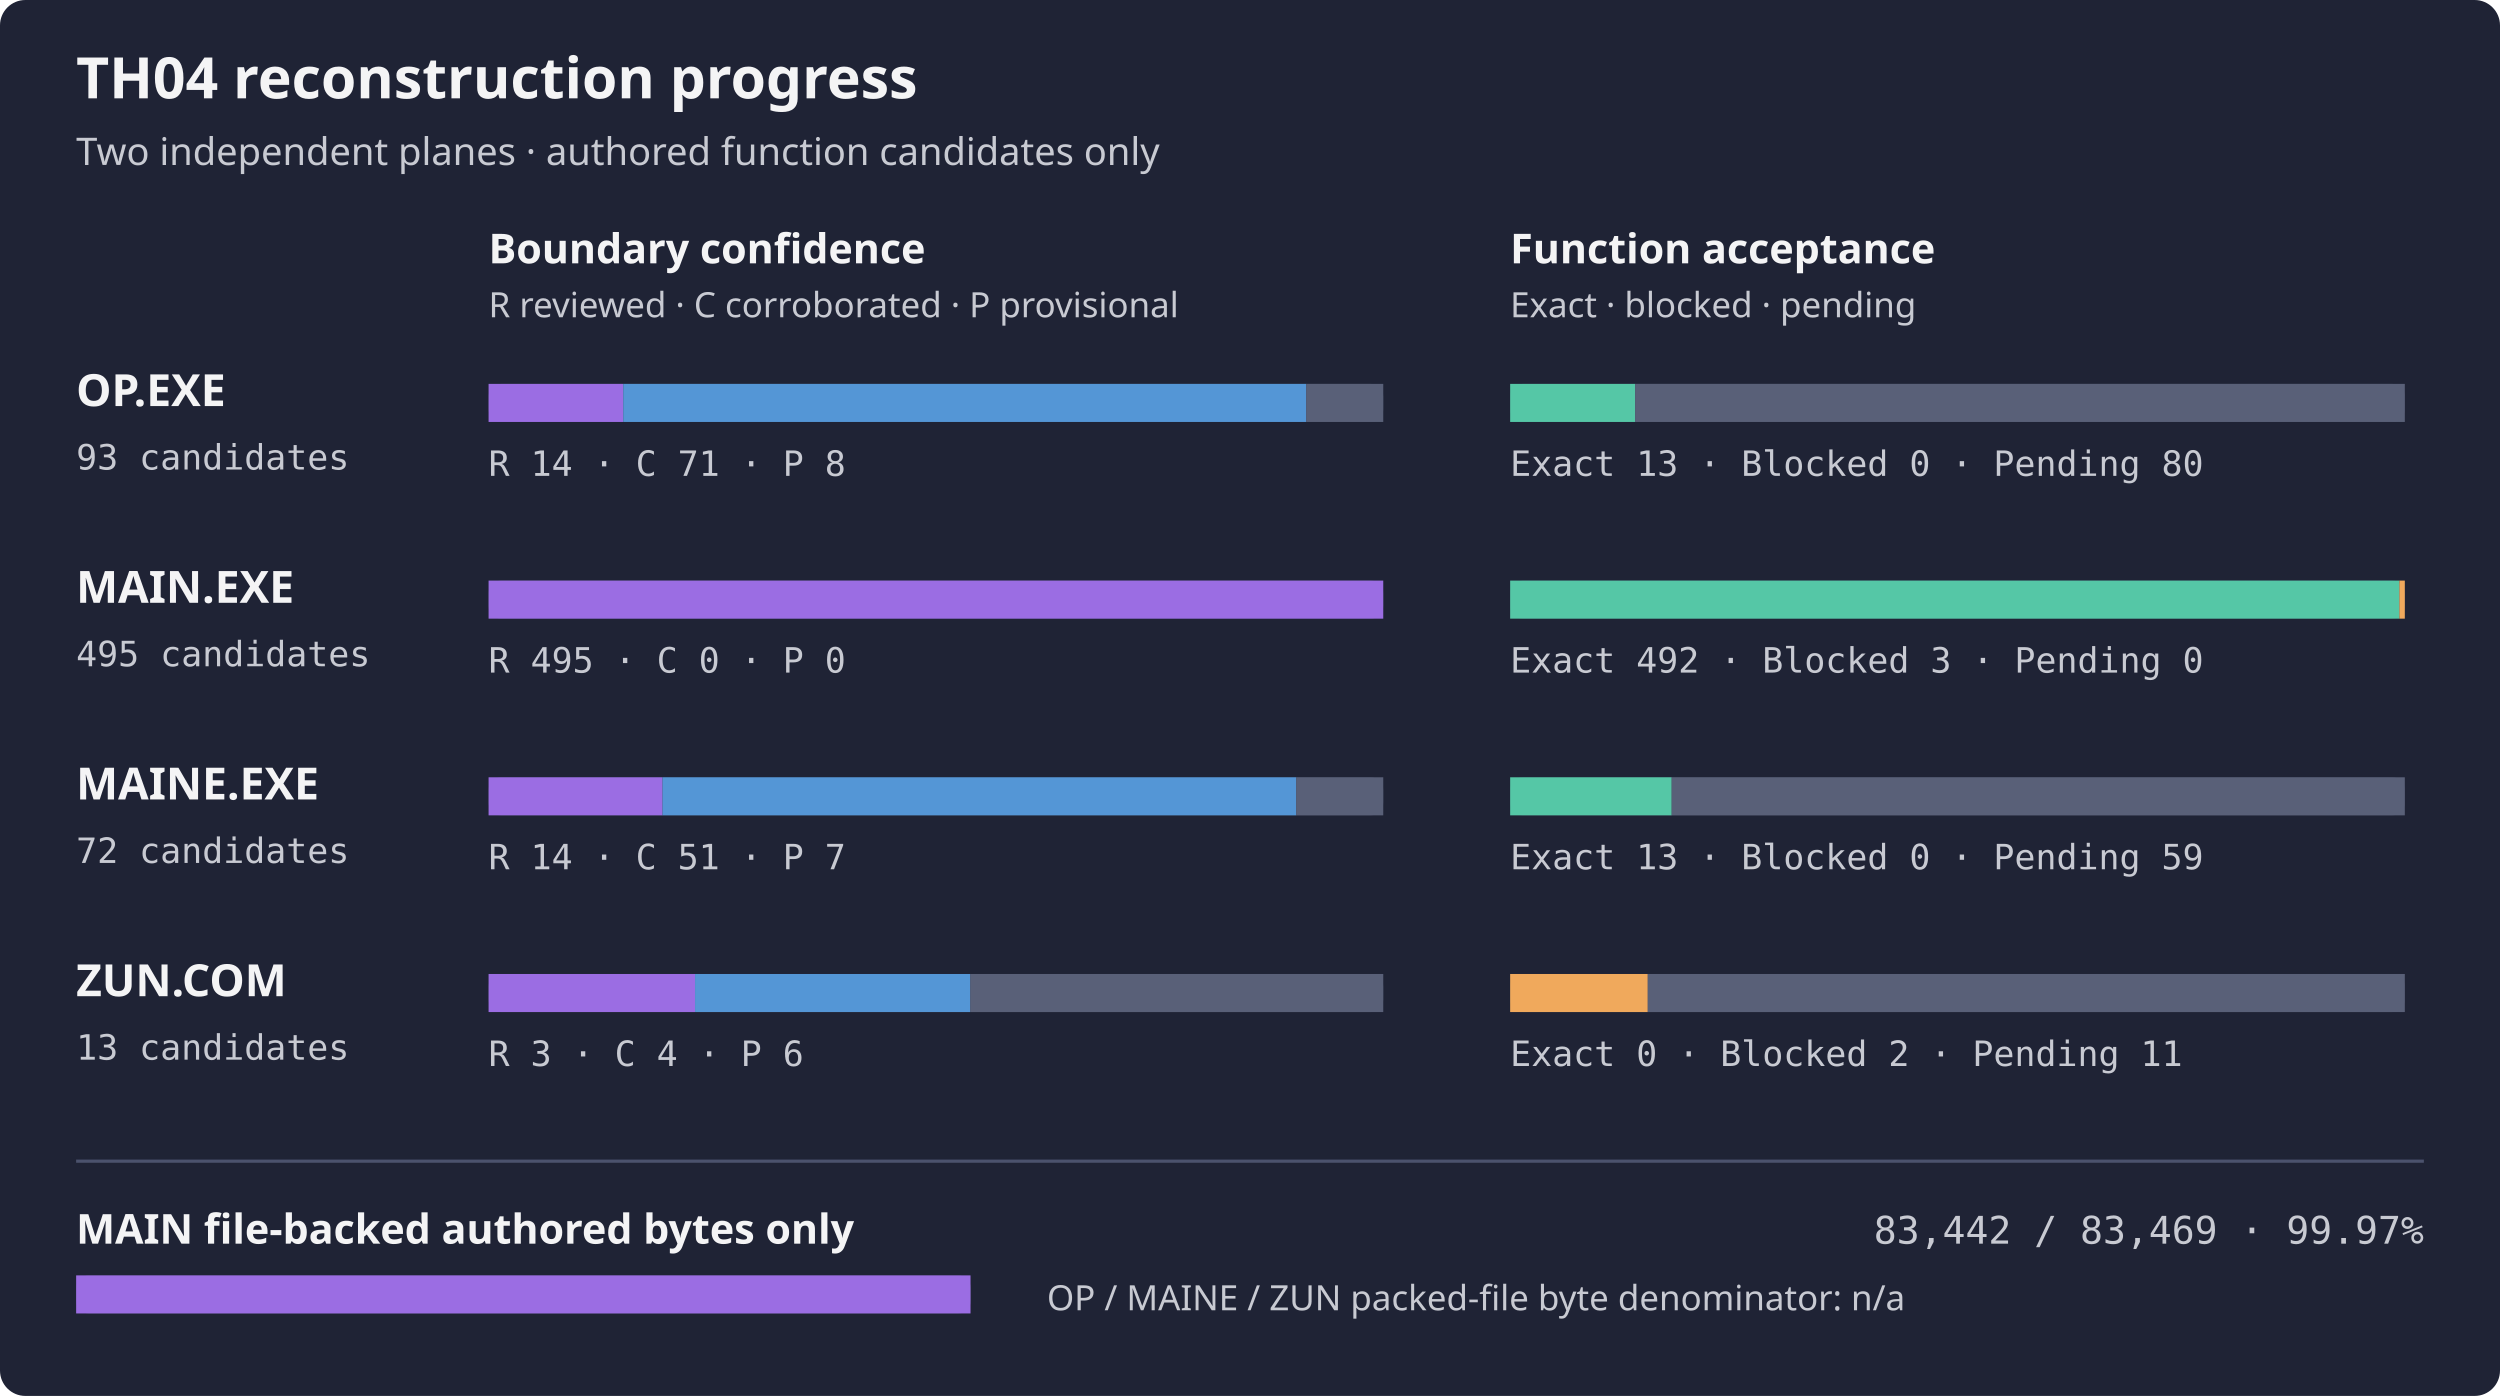
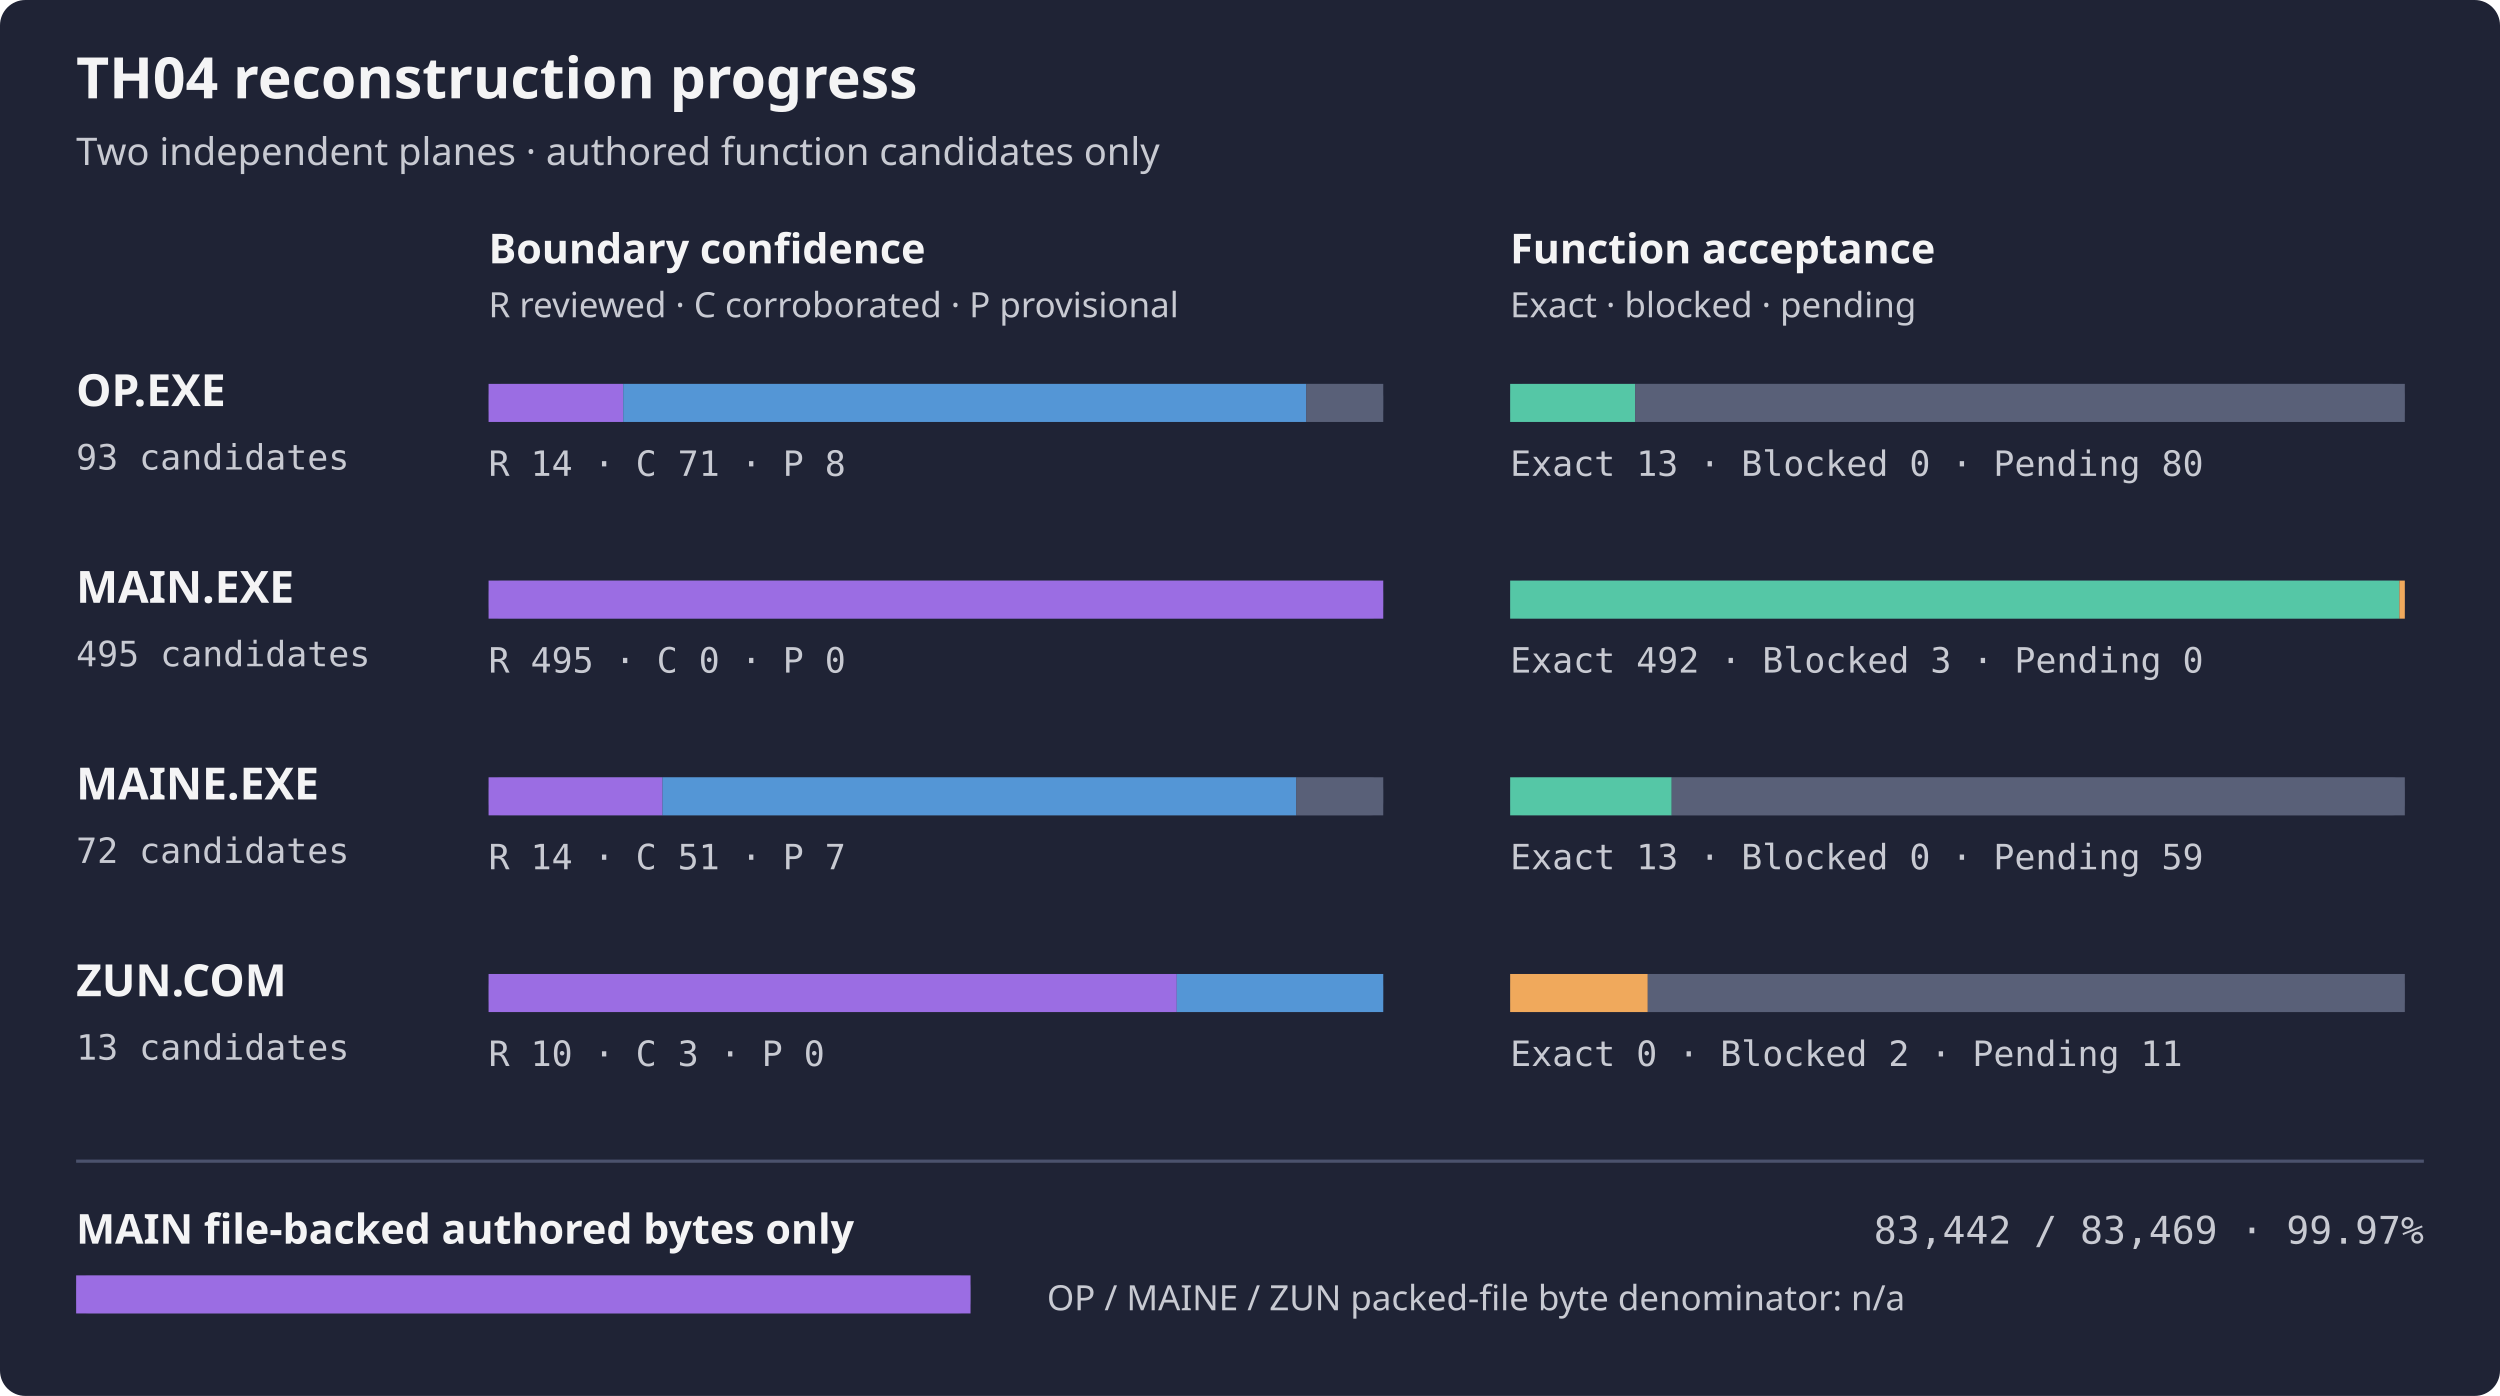
<svg xmlns="http://www.w3.org/2000/svg" width="788" height="440" role="img" aria-label="TH04 per-artifact reconstruction progress">
  <rect width="788" height="440" rx="8" fill="#1f2335" />
  <text x="24" y="31" fill="#f4f4f5" font-family="sans-serif" font-size="18" font-weight="600">TH04 reconstruction progress</text>
  <text x="24" y="52" fill="#c8cad2" font-family="sans-serif" font-size="12">Two independent planes · authored function candidates only</text>
  <text x="154" y="83" fill="#f4f4f5" font-family="sans-serif" font-size="13" font-weight="600">Boundary confidence</text>
  <text x="476" y="83" fill="#f4f4f5" font-family="sans-serif" font-size="13" font-weight="600">Function acceptance</text>
  <text x="154" y="100" fill="#c8cad2" font-family="sans-serif" font-size="11">R reviewed · C corroborated · P provisional</text>
  <text x="476" y="100" fill="#c8cad2" font-family="sans-serif" font-size="11">Exact · blocked · pending</text>
  <text x="24" y="128" fill="#f4f4f5" font-family="sans-serif" font-size="14" font-weight="600">OP.EXE</text>
  <text x="24" y="148" fill="#c8cad2" font-family="monospace" font-size="11">93 candidates</text>
  <rect x="154" y="121" width="282" height="12" rx="4" fill="#353b52" />
  <rect x="154.00" y="121" width="42.45" height="12" fill="#9b6de3" />
  <rect x="196.45" y="121" width="215.29" height="12" fill="#5496d6" />
  <rect x="411.74" y="121" width="24.26" height="12" fill="#596078" />
  <rect x="476" y="121" width="282" height="12" rx="4" fill="#353b52" />
  <rect x="476.00" y="121" width="39.42" height="12" fill="#55c7a6" />
  <rect x="515.42" y="121" width="242.58" height="12" fill="#596078" />
  <text x="154" y="150" fill="#c8cad2" font-family="monospace" font-size="11">R 14 · C 71 · P 8</text>
  <text x="476" y="150" fill="#c8cad2" font-family="monospace" font-size="11">Exact 13 · Blocked 0 · Pending 80</text>
  <text x="24" y="190" fill="#f4f4f5" font-family="sans-serif" font-size="14" font-weight="600">MAIN.EXE</text>
  <text x="24" y="210" fill="#c8cad2" font-family="monospace" font-size="11">495 candidates</text>
  <rect x="154" y="183" width="282" height="12" rx="4" fill="#353b52" />
  <rect x="154.00" y="183" width="282.00" height="12" fill="#9b6de3" />
  <rect x="476" y="183" width="282" height="12" rx="4" fill="#353b52" />
  <rect x="476.00" y="183" width="280.29" height="12" fill="#55c7a6" />
  <rect x="756.29" y="183" width="1.71" height="12" fill="#f0a95c" />
  <text x="154" y="212" fill="#c8cad2" font-family="monospace" font-size="11">R 495 · C 0 · P 0</text>
  <text x="476" y="212" fill="#c8cad2" font-family="monospace" font-size="11">Exact 492 · Blocked 3 · Pending 0</text>
  <text x="24" y="252" fill="#f4f4f5" font-family="sans-serif" font-size="14" font-weight="600">MAINE.EXE</text>
  <text x="24" y="272" fill="#c8cad2" font-family="monospace" font-size="11">72 candidates</text>
  <rect x="154" y="245" width="282" height="12" rx="4" fill="#353b52" />
  <rect x="154.00" y="245" width="54.83" height="12" fill="#9b6de3" />
  <rect x="208.83" y="245" width="199.75" height="12" fill="#5496d6" />
  <rect x="408.58" y="245" width="27.42" height="12" fill="#596078" />
  <rect x="476" y="245" width="282" height="12" rx="4" fill="#353b52" />
  <rect x="476.00" y="245" width="50.92" height="12" fill="#55c7a6" />
  <rect x="526.92" y="245" width="231.08" height="12" fill="#596078" />
  <text x="154" y="274" fill="#c8cad2" font-family="monospace" font-size="11">R 14 · C 51 · P 7</text>
  <text x="476" y="274" fill="#c8cad2" font-family="monospace" font-size="11">Exact 13 · Blocked 0 · Pending 59</text>
  <text x="24" y="314" fill="#f4f4f5" font-family="sans-serif" font-size="14" font-weight="600">ZUN.COM</text>
  <text x="24" y="334" fill="#c8cad2" font-family="monospace" font-size="11">13 candidates</text>
  <rect x="154" y="307" width="282" height="12" rx="4" fill="#353b52" />
-   <rect x="154.00" y="307" width="65.08" height="12" fill="#9b6de3" />
-   <rect x="219.08" y="307" width="86.77" height="12" fill="#5496d6" />
-   <rect x="305.85" y="307" width="130.15" height="12" fill="#596078" />
+   <rect x="154.00" y="307" width="216.92" height="12" fill="#9b6de3" />
+   <rect x="370.92" y="307" width="65.08" height="12" fill="#5496d6" />
  <rect x="476" y="307" width="282" height="12" rx="4" fill="#353b52" />
  <rect x="476.00" y="307" width="43.38" height="12" fill="#f0a95c" />
  <rect x="519.38" y="307" width="238.62" height="12" fill="#596078" />
-   <text x="154" y="336" fill="#c8cad2" font-family="monospace" font-size="11">R 3 · C 4 · P 6</text>
+   <text x="154" y="336" fill="#c8cad2" font-family="monospace" font-size="11">R 10 · C 3 · P 0</text>
  <text x="476" y="336" fill="#c8cad2" font-family="monospace" font-size="11">Exact 0 · Blocked 2 · Pending 11</text>
  <path d="M24 366 H764" stroke="#4b526d" />
  <text x="24" y="392" fill="#f4f4f5" font-family="sans-serif" font-size="13" font-weight="600">MAIN file-backed authored bytes only</text>
  <text x="764" y="392" fill="#c8cad2" text-anchor="end" font-family="monospace" font-size="12">83,442 / 83,469 · 99.97%</text>
  <rect x="24" y="402" width="282" height="12" rx="4" fill="#353b52" />
  <rect x="24" y="402" width="281.91" height="12" fill="#9b6de3" />
  <text x="330" y="413" fill="#c8cad2" font-family="sans-serif" font-size="11">OP / MAINE / ZUN packed-file byte denominator: n/a</text>
</svg>
